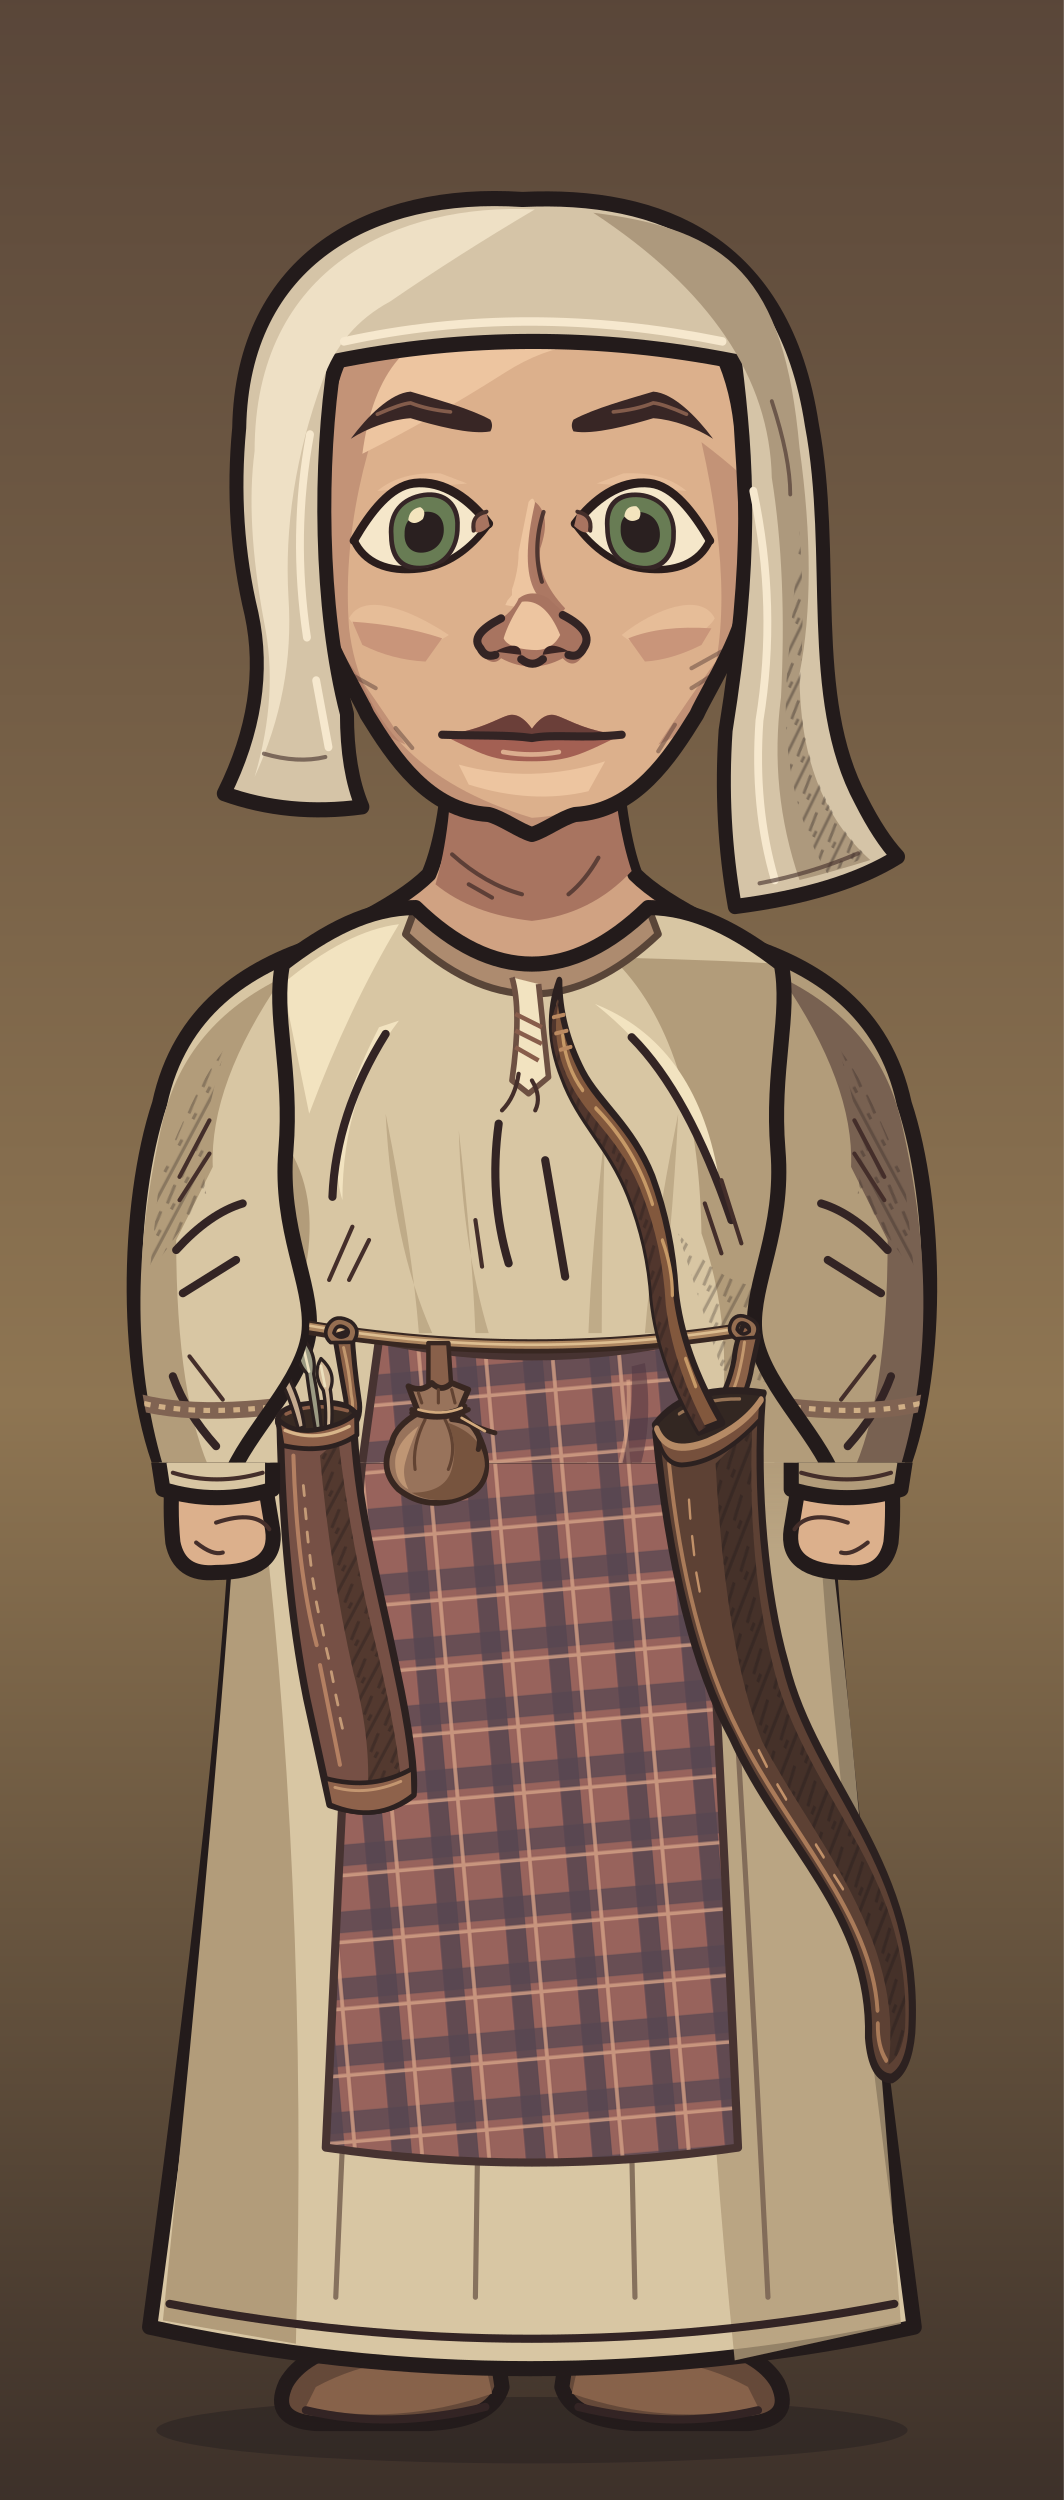
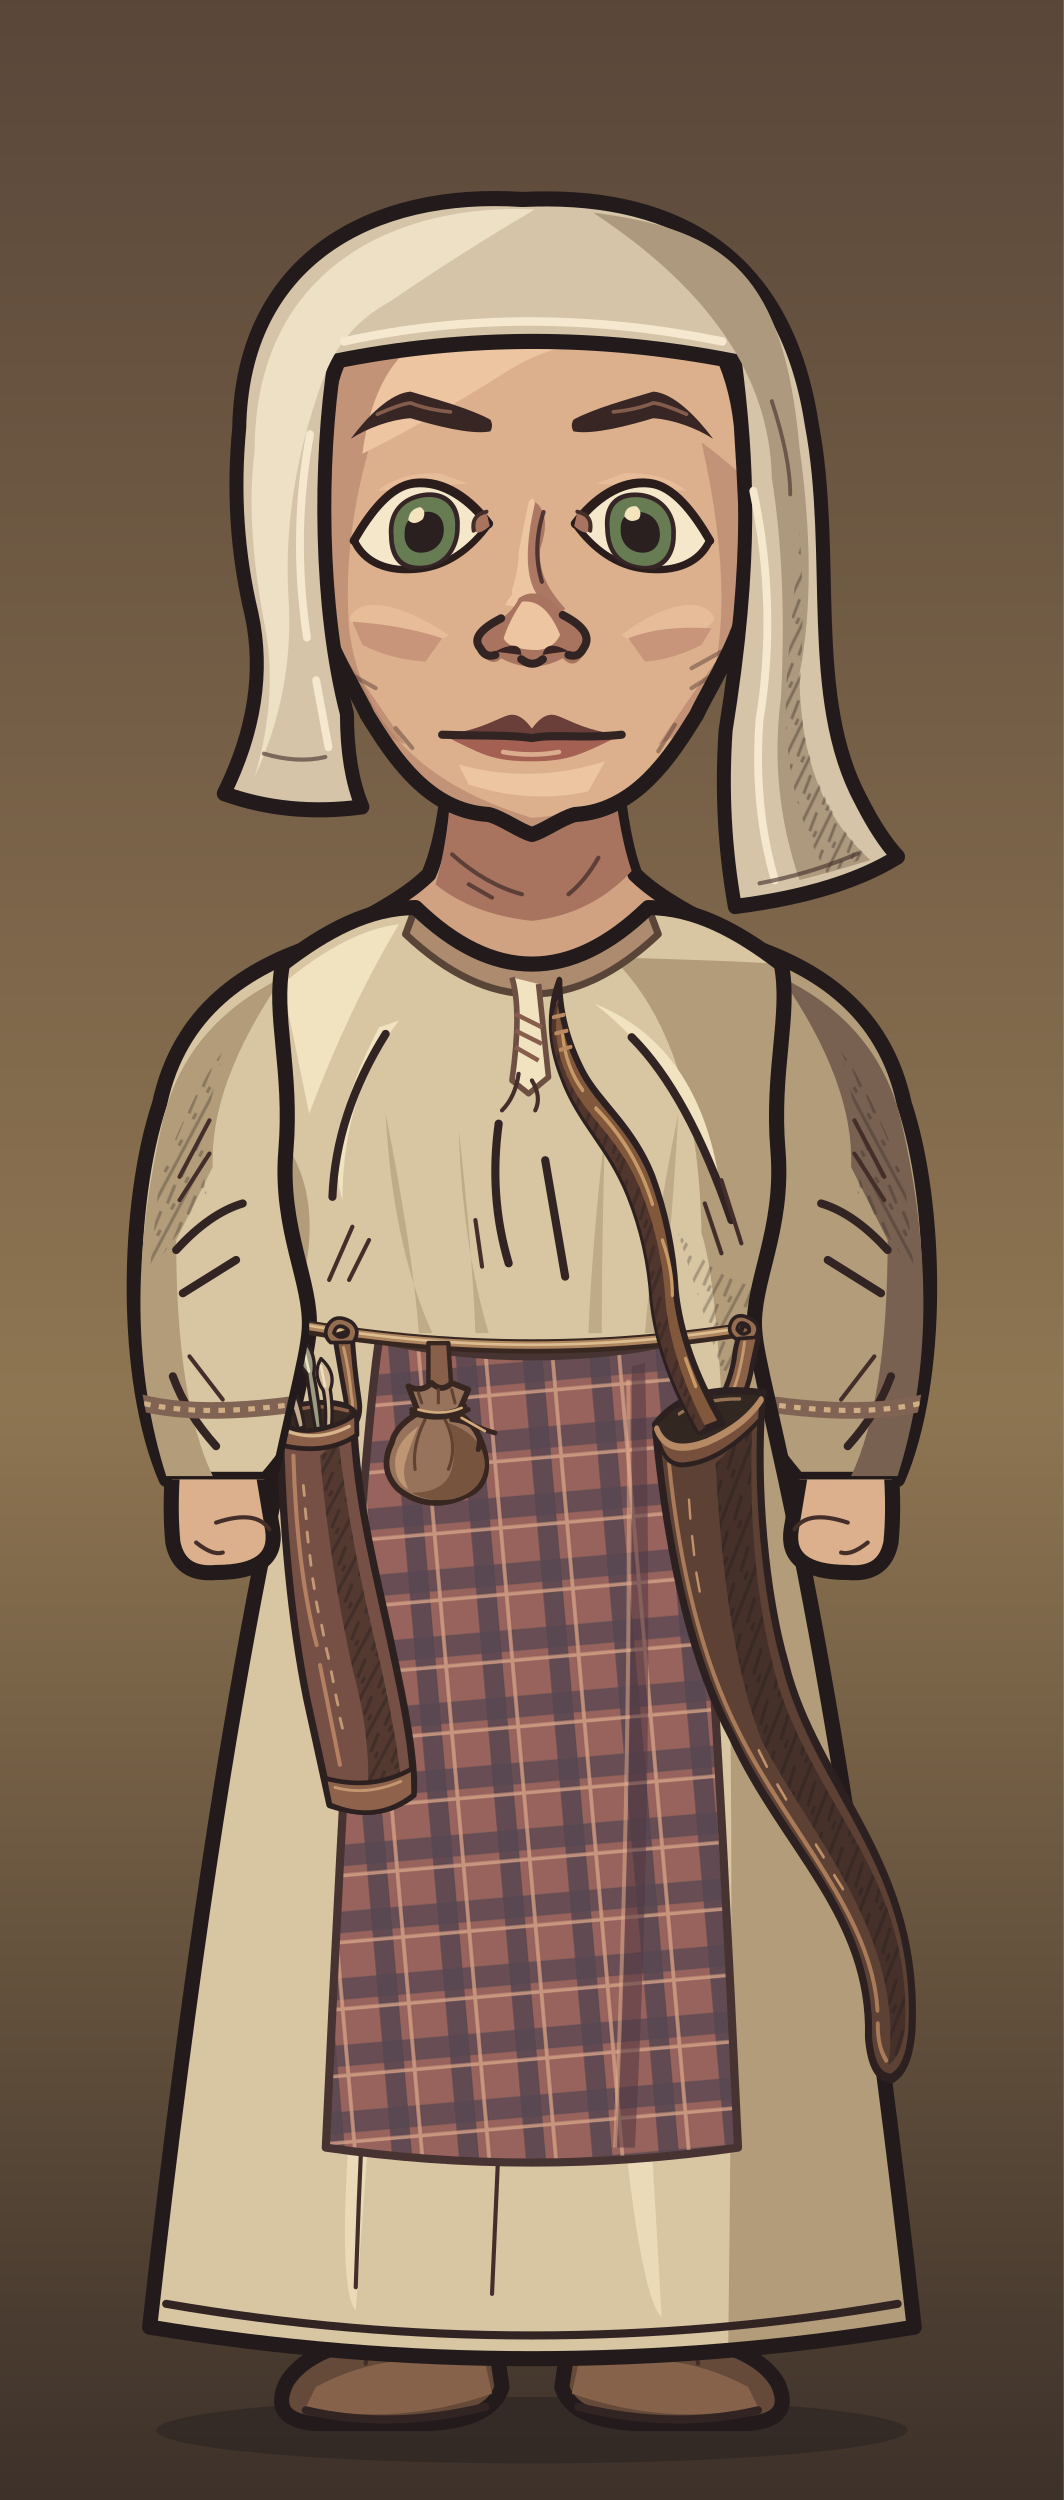
<svg xmlns="http://www.w3.org/2000/svg" xmlns:xlink="http://www.w3.org/1999/xlink" aria-labelledby="title" width="320" height="752" viewBox="0 0 320 752" role="img" data-belt="none">
  <defs>
    <style>
      .edge {stroke:#231b1b;stroke-width:4.55;stroke-linecap:round;stroke-linejoin:round}
      .seam {fill:none;stroke:#332424;stroke-width:2.45;stroke-linecap:round;stroke-linejoin:round}
      .etch {fill:none;stroke:#442e2a;stroke-width:1.25;stroke-linecap:round}
      .hair-line {fill:none;stroke:#967661;stroke-width:1.45;stroke-linecap:round}
      .white {fill:#f5e7ca;stroke:#2a1d1c;stroke-width:2.65;stroke-linejoin:round}
      .label {fill:#efdfc1;font:600 20px Georgia,serif}
      .muted {fill:#b8aa96;font:13px 'Segoe UI',sans-serif}
      .section {fill:#dcbb8e;font:600 14px 'Segoe UI',sans-serif}
    </style>
    <linearGradient id="umber" x2="0" y2="1" gradientUnits="objectBoundingBox">
      <stop stop-color="#594639" />
      <stop offset=".56" stop-color="#8e7552" />
      <stop offset="1" stop-color="#3c3029" />
    </linearGradient>
    <linearGradient id="ash" x2="0" y2="1" gradientUnits="objectBoundingBox">
      <stop stop-color="#3b423d" />
      <stop offset=".56" stop-color="#7a7d67" />
      <stop offset="1" stop-color="#242b28" />
    </linearGradient>
    <linearGradient id="rose" x2="0" y2="1" gradientUnits="objectBoundingBox">
      <stop stop-color="#51404a" />
      <stop offset=".56" stop-color="#8a6972" />
      <stop offset="1" stop-color="#372c33" />
    </linearGradient>
    <pattern id="paper-grain" width="63" height="57" patternUnits="userSpaceOnUse">
      <path d="M1 16l2-1m21-4 5-2m16 7 6-1M12 32l3-1m16 11 4-1m20-14 4 1M4 51l5-1m41 0 9-2" fill="none" stroke="#231a1b" stroke-width=".85" opacity=".19" />
      <path d="M4 5l9-1m29 2 2-1M1 40l4-1m12 9 1-1m21-23 4-1m9 12 5-2" fill="none" stroke="#f0dbb5" stroke-width=".85" opacity=".23" />
      <path d="M16 19h.6m13-3h.7m28 6h.7m-39 15h.6m23 4h.6m-12 11h.7m29-39h.7" fill="none" stroke="#21191a" stroke-width="1.2" opacity=".28" stroke-linecap="round" />
    </pattern>
    <pattern id="ink-lines" width="7" height="9" patternUnits="userSpaceOnUse" patternTransform="rotate(28)">
      <path d="M1 -2V10m2.8-8 .6 6m1.9-1v5" stroke="#271d1d" stroke-width=".95" fill="none" opacity=".65" />
    </pattern>
    <radialGradient id="vignette" cx=".5" cy=".39" r=".72">
      <stop offset=".47" stop-color="#20191c" stop-opacity="0" />
      <stop offset="1" stop-color="#20191c" stop-opacity=".48" />
    </radialGradient>
    <g id="firs" fill="currentColor">
      <path d="M10 439Q15 379 12 300L9 220 15 146 15 54 19 80 21 147 28 230 25 326 29 439Z" />
      <path d="M17 169Q27 174 45 174L57 169 49 179 27 187 17 185                M18 194Q29 196 52 192L63 183 56 194 26 205 16 207                M15 225Q46 230 67 218L77 206 71 223 42 238 18 241                M17 252Q48 255 78 245L91 230 84 249 52 266 20 269                M14 282Q40 281 71 278L88 261 84 281 57 291 19 298                M19 312Q43 316 69 310L88 299 84 310 58 322 22 325" />
      <path d="M6 312 0 315V284L11 285M0 266 13 270V250L0 249M0 220 15 221 15 206 0 202                M0 180 16 181V167L0 165M0 141 15 150V138L0 133M0 112 17 127V118L0 104" />
      <path d="M64 440Q55 380 58 324L59 258 63 217 68 222 65 266 68 328 76 440Z                M63 291Q78 294 89 282L100 267 96 283 81 301 62 307                M63 323Q80 323 106 304L98 321 68 339                M63 316Q44 306 37 293L41 307 64 329Z" />
    </g>
    <g id="brambles" fill="none" stroke="currentColor" stroke-linecap="round" stroke-linejoin="round">
      <path stroke-width="3.8" d="M9 440Q13 401 21 380T26 333m-8 57Q39 375 43 352m-28 46Q6 377 0 376M41 440Q41 402 63 385m-20 44q26-6 39-30" />
      <path stroke-width="2" d="M23 364l14-13m-12 4-7-15m20 29 17-4m-15-1 1-11m13 49 2-17m2 14 18-5m-34 32q-12-10-17-10" />
    </g>
    <g id="night-scratches" fill="none" stroke="currentColor" stroke-width="1.2" stroke-linecap="round">
      <path d="M16 113q32-11 54-8m-30 9 16-3m184-40q19-4 44 1m-11 7 19 4                M24 335q33-3 68-16m-44 16 26-4m164-9q31 5 60-3m-39 8 38-3                M27 391q22-6 52-5m168 14q28-8 57-8m-40 11 24-4                M55 178l18-6m177 36 17 3m-12-4 17-1" />
    </g>
    <g id="shirt-setting">
      <rect width="320" height="440" fill="url(#umber)" />
      <path d="M50 217q24 8 64 1l-15 7-56 6m176-90q39-13 70-5l-26 4 28 2-64 6" fill="#856c54" opacity=".5" />
      <use xlink:href="#firs" style="color:#342827" opacity=".52" transform="translate(-26 8)" />
      <use xlink:href="#firs" style="color:#413128" opacity=".58" transform="translate(340 101) scale(-1 .81)" />
      <use xlink:href="#night-scratches" style="color:#dfbb87" opacity=".28" />
      <use xlink:href="#brambles" style="color:#291f22" opacity=".71" />
      <rect width="320" height="440" fill="url(#vignette)" />
      <rect width="320" height="440" fill="url(#paper-grain)" />
    </g>
    <g id="armor-setting">
      <rect width="320" height="440" fill="url(#ash)" />
      <path d="M42 173q49-4 68 3l-43 6 25 3-49 4m151 35q47 10 104-6l-26 14-62 8Z" fill="#707764" opacity=".48" />
      <use xlink:href="#firs" style="color:#27312c" opacity=".64" transform="translate(-36 30)" />
      <use xlink:href="#firs" style="color:#303833" opacity=".75" transform="translate(324 45) scale(-.86 1.03)" />
      <use xlink:href="#brambles" style="color:#252a27" opacity=".62" transform="translate(319 10) scale(-1 1)" />
      <use xlink:href="#night-scratches" style="color:#d8d8a9" opacity=".28" transform="translate(-2 21)" />
      <rect width="320" height="440" fill="url(#vignette)" />
      <rect width="320" height="440" fill="url(#paper-grain)" />
    </g>
    <g id="woman-setting">
      <rect width="320" height="440" fill="url(#rose)" />
      <path d="M44 235q40-4 76-1l-20 6-36 2 19 3-44 5m183-50q35 3 60-3l-24 9-31 2" fill="#775d65" opacity=".6" />
      <use xlink:href="#firs" style="color:#3b2b34" opacity=".58" transform="translate(-20 84) scale(.86 .91)" />
      <use xlink:href="#firs" style="color:#3d2e39" opacity=".68" transform="translate(327 54) scale(-.85 .98)" />
      <path d="M300 440q-2-82-6-173l-9-103 7-35 12 42 9 98 7 171Z                M294 195q-10-18-25-24l-15-1 13-4 11 2 18 15                M285 162q-13-22-34-27l-7 4 7-11 17 4 20 17                M303 242q-18-23-36-27l-13 3 15-9 11 2 21 15" fill="#3a2b33" opacity=".64" />
      <use xlink:href="#brambles" style="color:#2d2229" opacity=".8" transform="translate(12 6)" />
      <use xlink:href="#night-scratches" style="color:#e1b8a8" opacity=".28" transform="translate(0 7)" />
      <rect width="320" height="440" fill="url(#vignette)" />
      <rect width="320" height="440" fill="url(#paper-grain)" />
    </g>
    <pattern id="mail-rings" width="14" height="13" patternUnits="userSpaceOnUse" patternTransform="rotate(-7)">
      <path d="M-1 2q3-3 6 0 1 3-2 5Q0 8-1 5M6 2q3-3 6 0 1 3-2 5Q7 8 6 5M3 8q3-3 6 0 1 3-2 5-3 1-4-2M10 8q3-3 6 0" fill="none" stroke="#2d2c28" stroke-width="1.6" stroke-linecap="round" />
      <path d="M-.5 4q1.5-2 3-1m5 1q1.4-2 3-1M4 10q1.5-2 3-1m4 1q1.4-2 3-1" fill="none" stroke="#9a9b87" stroke-width="1.12" opacity=".78" stroke-linecap="round" />
    </pattern>
    <pattern id="armor-plates" width="47" height="24" patternUnits="userSpaceOnUse" patternTransform="translate(4 4) rotate(2)">
      <path d="M1 0l21 .7 1 18-3 3-17-1-1-4Zm24 1 19-1 2 15-3 7-19-2Z" fill="#85867a" stroke="#352e2a" stroke-width="1.75" stroke-linejoin="round" />
      <path d="M2 2l18 .2-.2 4L5 7 4 17Zm24 0 16-1 1 4-14 2-3 10Z" fill="#a9a58d" />
      <path d="M19 4l4 14-3 3-16-1 13-4Zm22 2 4 10-2 5-17-1 13-4Z" fill="#62655f" />
      <path d="M7 7l1-.5m6 12 3-2m16-7 5-1m-7 5 4-2" fill="none" stroke="#d0c0a0" stroke-width=".9" opacity=".76" />
      <path d="M6 12q2-2 2.7 1-1 2.2-2.7.5Zm12 1q1.8-2 2.4.6-1 2.6-2.5.8Zm11 1q1-2.2 2.8-1-.2 2.9-2.8 2.1Zm12-2q2.2-1.4 2.3.8-1 2.3-2.3.5Z" fill="#3c342d" />
    </pattern>
    <clipPath id="portrait-frame">
-       <rect width="320" height="440" />
+       <rect width="320" height="752" />
    </clipPath>
    <clipPath id="wardrobe-torso-mask">
-       <path d="M125 273 C111 273 98 280 85 290 C82 305 88 322 86 346 C84 370 94 386 93 400 C92 415 74 431 69 445 H251 C246 431 228 415 227 400 C226 386 236 370 234 346 C232 322 238 305 235 290 C222 280 209 273 195 273 Q160 307 125 273Z" />
+       <path d="M125 273 C111 273 98 280 85 290 C82 305 88 322 86 346 C84 370 94 386 93 400 C92 418 70 476 45 700 Q160 719 275 700 C250 476 228 418 227 400 C226 386 236 370 234 346 C232 322 238 305 235 290 C222 280 209 273 195 273 Q160 307 125 273Z" />
    </clipPath>
    <clipPath id="wardrobe-sleeve-mask">
      <path d="M96 284 C74 291 54 304 48 332 C38 362 37 415 50 445 H80 Q114 406 114 336Z" />
    </clipPath>
    <clipPath id="face-shape-clip">
      <path d="M 160 73 C 191 73 219 90 223 128 C 224 143 225 164 225 177 C 225 189 213.19 207 209.55 215 C 201.55 228 191 244 173 245 C 169 246 163.6 250 160 251 C 156.4 250 151 246 147 245 C 129 244 118.45 228 110.45 215 C 106.81 207 95 189 95 177 C 95 164 96 143 97 128 C 101 90 129 73 160 73 Z" />
    </clipPath>
    <clipPath id="face-features-eye-left">
      <path d="M-21 0 C-16 -8 -10 -15 -3 -15 C6 -15 14 -8 19.5 0 C14 7 7 11 -1 11 C-11 11 -18 7 -21 0Z" />
    </clipPath>
    <clipPath id="face-features-eye-right">
      <path d="M-21 0 C-16 -8 -10 -15 -3 -15 C6 -15 14 -8 19.5 0 C14 7 7 11 -1 11 C-11 11 -18 7 -21 0Z" />
    </clipPath>
    <clipPath id="face-features-nose-bridge">
      <path d="M154 144H167V179L172 185V187H149V185L154 179Z" />
    </clipPath>
    <clipPath id="full-costume-hands-clip">
-       <rect x="0" y="440" width="320" height="312" />
-     </clipPath>
-     <clipPath id="full-costume-join-outline">
-       <path d="M72 435 Q72 500 45 700 Q159 725 275 700 Q248 495 248 435Z M102 436H218V469H102Z" clip-rule="evenodd" />
-     </clipPath>
-     <linearGradient id="full-costume-join-fade" x1="0" y1="0" x2="0" y2="1">
-       <stop offset="0" stop-color="#fff" />
-       <stop offset="1" stop-color="#000" />
-     </linearGradient>
-     <mask id="full-costume-join-mask" maskUnits="userSpaceOnUse" x="0" y="440" width="320" height="26">
-       <rect x="0" y="440" width="320" height="26" fill="url(#full-costume-join-fade)" />
-     </mask>
+       <rect x="0" y="445" width="320" height="307" />
+     </clipPath>
    <mask id="quiver-behind-sleeve" maskUnits="userSpaceOnUse" x="0" y="0" width="320" height="752">
      <rect fill="white" x="0" y="0" width="320" height="752" />
      <path d="M96 284 C74 291 54 304 48 332 C38 362 37 415 50 445 H80 Q114 406 114 336Z" fill="black" stroke="black" stroke-width="3.2" />
-       <path d="M125 273 C111 273 98 280 85 290 C82 305 88 322 86 346 C84 370 94 386 93 400 C92 415 74 431 69 445 H251 C246 431 228 415 227 400 C226 386 236 370 234 346 C232 322 238 305 235 290 C222 280 209 273 195 273 Q160 307 125 273Z" fill="white" />
+       <path d="M125 273 C111 273 98 280 85 290 C82 305 88 322 86 346 C84 370 94 386 93 400 C92 418 70 476 45 700 Q160 719 275 700 C250 476 228 418 227 400 C226 386 236 370 234 346 C232 322 238 305 235 290 C222 280 209 273 195 273 Q160 307 125 273Z" fill="white" />
    </mask>
  </defs>
  <g data-part="full-costume">
    <rect width="320" height="752" fill="url(#umber)" />
    <ellipse cx="160" cy="731" rx="113" ry="10" fill="#261f20" opacity=".5" />
    <g>
      <g transform="translate(9 0)">
        <path d="M99 689Q119 683 138 691L142 718Q139 728 120 729H86Q72 728 77 717Q82 708 99 704Z" fill="#654939" class="edge" />
        <path d="M86 718Q108 706 137 711L139 720Q110 730 83 724Z" fill="#87624a" />
        <path d="M101 711L103 700Q115 704 136 707" class="etch" />
        <path d="M83 725Q108 731 137 724" class="seam" />
      </g>
    </g>
    <g transform="translate(320 0) scale(-1 1)">
      <g transform="translate(9 0)">
        <path d="M99 689Q119 683 138 691L142 718Q139 728 120 729H86Q72 728 77 717Q82 708 99 704Z" fill="#654939" class="edge" />
        <path d="M86 718Q108 706 137 711L139 720Q110 730 83 724Z" fill="#87624a" />
        <path d="M101 711L103 700Q115 704 136 707" class="etch" />
        <path d="M83 725Q108 731 137 724" class="seam" />
      </g>
    </g>
-     <path d="M72 435 Q72 500 45 700 Q159 725 275 700 Q248 495 248 435Z" fill="#d8c6a3" class="edge" />
-     <path d="M77 437 Q93 562 89 705 L49 698 Q67 522 72 437Z" fill="#b29c7a" />
-     <path d="M208 439Q208 582 221 710 L271 699 Q256 499 246 437Z" fill="#b29c7a" opacity=".79" />
-     <path d="M113 447 Q107 550 101 691" fill="none" stroke="#786151" stroke-width="1.55" stroke-linecap="round" opacity=".85" />
-     <path d="M147 447 Q145 550 143 691" fill="none" stroke="#786151" stroke-width="1.55" stroke-linecap="round" opacity=".85" />
-     <path d="M185 447 Q188 550 191 691" fill="none" stroke="#786151" stroke-width="1.55" stroke-linecap="round" opacity=".85" />
-     <path d="M217 447 Q224 550 231 691" fill="none" stroke="#786151" stroke-width="1.55" stroke-linecap="round" opacity=".85" />
-     <path d="M51 693Q160 714 269 693" class="seam" />
-     <g clip-path="url(#full-costume-join-outline)" mask="url(#full-costume-join-mask)">
-       <use transform="matrix(1 0 0 -4 0 2200)" xlink:href="#full-costume-upper" />
-     </g>
-     <path d="M109.091 439H210.909 Q213 452 222 646 Q160 655 98 646 Q107 452 109.091 439Z" fill="url(#wardrobe-nw-checked-waist-panel-weave)" stroke="#473331" stroke-width="2.45" stroke-linejoin="round" />
  </g>
-   <g clip-path="url(#portrait-frame)" id="full-costume-upper">
+   <g clip-path="url(#portrait-frame)">
    <g data-part="neck">
      <g id="face-shape-neck">
        <path d="M 136 219 Q 135 249 129 263 Q 122 270 106 278 L 123 301 197 301 214 278 Q 198 270 191 263 Q 186 250 184 219 Z" fill="#d0a282" class="edge" />
        <path d="M 136 224 184 224 Q 185 247 190 262 Q 178 275 160 277 Q 142 275 131 266 Q 136 249 136 224 Z" fill="#a87460" />
        <path d="M 136 257 q 10 9 21 12 m -16 -3 7 4 m 32 -12 q -4 7 -9 11" class="etch" opacity=".75" />
      </g>
    </g>
    <g id="wardrobe-outfit-nw_nov_womens_rubakha" data-outfit="nw_nov_womens_rubakha">
      <path d="M96 284 C74 291 54 304 48 332 C38 362 37 415 50 445 H80 Q114 406 114 336Z" fill="#d8c6a3" class="edge" />
      <g data-part="sleeve-left" clip-path="url(#wardrobe-sleeve-mask)">
        <path d="M49 337 Q56 308 85 294 Q63 326 64 351 L53 373 Q53 421 64 444 H50 Q35 397 49 337Z" fill="#b29c7a" />
        <path d="M48 354 Q59 326 68 315 Q59 342 62 359 L45 383Z" fill="url(#ink-lines)" opacity=".44" />
        <path d="M53 376 q10 -11 20 -14 m-18 27 16 -10 M52 414 q4 11 13 21" class="seam" />
        <path d="M54 354 l9 -17 m-9 24 9 -14 m-6 61 10 13" class="etch" />
        <path d="M39 421 Q61 428 103 420" fill="none" stroke="#806352" stroke-width="5" />
        <path d="M39 421 Q61 428 103 420" fill="none" stroke="#d0af86" stroke-width="1.55" stroke-dasharray="2 2.5" />
      </g>
      <g transform="translate(320 0) scale(-1 1)">
        <path d="M96 284 C74 291 54 304 48 332 C38 362 37 415 50 445 H80 Q114 406 114 336Z" fill="#b29c7a" class="edge" />
        <g data-part="sleeve-right" clip-path="url(#wardrobe-sleeve-mask)">
          <path d="M49 337 Q56 308 85 294 Q63 326 64 351 L53 373 Q53 421 64 444 H50 Q35 397 49 337Z" fill="#786151" />
          <path d="M48 354 Q59 326 68 315 Q59 342 62 359 L45 383Z" fill="url(#ink-lines)" opacity=".44" />
          <path d="M53 376 q10 -11 20 -14 m-18 27 16 -10 M52 414 q4 11 13 21" class="seam" />
          <path d="M54 354 l9 -17 m-9 24 9 -14 m-6 61 10 13" class="etch" />
          <path d="M39 421 Q61 428 103 420" fill="none" stroke="#806352" stroke-width="5" />
          <path d="M39 421 Q61 428 103 420" fill="none" stroke="#d0af86" stroke-width="1.55" stroke-dasharray="2 2.5" />
        </g>
      </g>
-       <path d="M125 273 C111 273 98 280 85 290 C82 305 88 322 86 346 C84 370 94 386 93 400 C92 415 74 431 69 445 H251 C246 431 228 415 227 400 C226 386 236 370 234 346 C232 322 238 305 235 290 C222 280 209 273 195 273 Q160 307 125 273Z" fill="#d8c6a3" />
+       <path d="M125 273 C111 273 98 280 85 290 C82 305 88 322 86 346 C84 370 94 386 93 400 C92 418 70 476 45 700 Q160 719 275 700 C250 476 228 418 227 400 C226 386 236 370 234 346 C232 322 238 305 235 290 C222 280 209 273 195 273 Q160 307 125 273Z" fill="#d8c6a3" />
      <g data-part="torso" clip-path="url(#wardrobe-torso-mask)">
        <path d="M85 296 Q104 280 120 278 Q105 303 93 335Z" fill="#f2e3c0" />
-         <path d="M184 288 Q222 289 235 290 L252 444 H214 Q223 405 211 371 Q210 313 184 288Z" fill="#b29c7a" />
+         <path d="M184 288 Q222 289 235 290 L280 710 H219 Q223 405 211 371 Q210 313 184 288Z" fill="#b29c7a" />
        <path d="M86 344 Q96 359 92 381 L77 402 L69 359Z" fill="#b29c7a" />
        <path d="M204 371 Q220 390 232 386 L231 416 L217 412Z" fill="url(#ink-lines)" opacity=".42" />
        <path d="M120 307 Q103 329 103 361 Q97 342 114 309Z M179 302 Q209 314 216 353 Q203 321 179 302Z" fill="#f2e3c0" />
-         <path d="M133 409 Q124 426 123 444 H113 Q119 423 133 409Z M174 412 Q184 426 192 445 H177Z" fill="#f2e3c0" />
-         <path d="M116 311 Q101 335 100 360 M190 312 Q207 329 220 367 M150 338 q-3 22 3 42 m11 -31 6 35 M129 421 l-7 24 m60 -28 8 27" class="seam" />
+         <path d="M133 412Q124 460 107 695Q94 680 133 412Z M174 418Q185 444 199 697Q185 684 174 418Z" fill="#f2e3c0" opacity=".68" />
+         <path d="M134 423Q114 480 107 688 M158 447Q157 490 148 690" class="etch" />
+         <path d="M50 693Q160 712 270 693" class="seam" />
+         <path d="M116 311 Q101 335 100 360 M190 312 Q207 329 220 367 M150 338 q-3 22 3 42 m11 -31 6 35 M184 420q5 12 6 24" class="seam" />
        <path d="M106 369 l-7 16 m12 -12 -6 12 M217 355 l6 19 m-11 -12 5 15 M143 367 l2 14 m65 44 4 13" class="etch" />
        <path d="M125 273 Q160 307 195 273 l3 8 Q160 317 122 281Z" fill="#ad8b6f" stroke="#594538" stroke-width="2.15" stroke-linejoin="round" />
        <path d="M154 294Q157 304 154 325l5 4 6-5-3-28" fill="#f2e3c0" stroke="#6d5042" stroke-width="1.7" stroke-linejoin="round" />
        <path d="M155 305l8 4m-8 1 8 4m-8 1 7 4" fill="none" stroke="#885d4b" stroke-width="1.35" />
        <path d="M156 323Q155 330 151 334 M160 325Q163 330 161 334" class="etch" />
        <path d="M116 335 Q124 375 126 401 L130 401 Q118 374 116 335Z" fill="#b29c7a" opacity="0.66" />
        <path d="M138 340 Q142 375 143 401 L147 401 Q139 374 138 340Z" fill="#b29c7a" opacity="0.66" />
        <path d="M182 340 Q178 375 177 401 L181 401 Q181 374 182 340Z" fill="#b29c7a" opacity="0.66" />
        <path d="M204 335 Q196 375 194 401 L198 401 Q202 374 204 335Z" fill="#b29c7a" opacity="0.66" />
        <g data-part="checked-waist-panel">
          <defs>
            <pattern id="wardrobe-nw-checked-waist-panel-weave" width="20" height="20" patternUnits="userSpaceOnUse" patternTransform="rotate(-5)">
              <rect width="20" height="20" fill="#98635c" />
              <path d="M4 0V20" fill="none" stroke="#564550" stroke-width="6" opacity="0.84" />
              <path d="M0 5H20" fill="none" stroke="#564550" stroke-width="6.5" opacity="0.72" />
              <path d="M10 0V20 M0 11H20" fill="none" stroke="#d5a186" stroke-width="1.1" opacity="0.78" />
            </pattern>
          </defs>
-           <path d="M114 403 Q160 413 206 403 L212 447 H108Z" fill="url(#wardrobe-nw-checked-waist-panel-weave)" stroke="#473331" stroke-width="2.45" stroke-linejoin="round" />
-           <path d="M190 411Q191 429 185 446h6Q197 430 194 410Z" fill="#4f3540" opacity="0.54" />
-           <path d="M189 415Q190 430 185 446" fill="none" stroke="#e0ab8c" stroke-width="1.2" opacity="0.53" />
-         </g>
-       </g>
-       <path d="M125 273 C111 273 98 280 85 290 C82 305 88 322 86 346 C84 370 94 386 93 400 C92 415 74 431 69 445 H251 C246 431 228 415 227 400 C226 386 236 370 234 346 C232 322 238 305 235 290 C222 280 209 273 195 273 Q160 307 125 273Z" fill="none" class="edge" />
+           <path d="M114 403 Q160 413 206 403 Q213 452 222 646 Q160 655 98 646 Q107 452 114 403Z" fill="url(#wardrobe-nw-checked-waist-panel-weave)" stroke="#473331" stroke-width="2.45" stroke-linejoin="round" />
+           <path d="M190 411Q191 529 185 646h6Q197 530 194 410Z" fill="#4f3540" opacity="0.54" />
+           <path d="M189 415Q190 530 185 646" fill="none" stroke="#e0ab8c" stroke-width="1.2" opacity="0.53" />
+         </g>
+       </g>
+       <path d="M125 273 C111 273 98 280 85 290 C82 305 88 322 86 346 C84 370 94 386 93 400 C92 418 70 476 45 700 Q160 719 275 700 C250 476 228 418 227 400 C226 386 236 370 234 346 C232 322 238 305 235 290 C222 280 209 273 195 273 Q160 307 125 273Z" fill="none" class="edge" />
    </g>
    <g id="face-shape">
      <path d="M 160 73 C 191 73 219 90 223 128 C 224 143 225 164 225 177 C 225 189 213.19 207 209.55 215 C 201.55 228 191 244 173 245 C 169 246 163.6 250 160 251 C 156.4 250 151 246 147 245 C 129 244 118.45 228 110.45 215 C 106.81 207 95 189 95 177 C 95 164 96 143 97 128 C 101 90 129 73 160 73 Z" fill="#dcb08c" />
      <g clip-path="url(#face-shape-clip)">
        <path d="M 70 141 Q 104 91 123 103 Q 102 148 105 189 Q 110 231 160 246 Q 192 244 211 214 Q 223 186 211 133 Q 235 151 250 174 L 250 265 70 265 Z" fill="#c39377" />
        <path d="M 109 136.5 Q 114 99 142 98 Q 173 89 195 107 Q 174 98 152 112 Q 130 126 109 136.5 Z" fill="#edc5a0" />
        <g transform="translate(160 0) scale(-1 1)">
          <path d="M 25 191 C 37 183 51 178 55 186 C 51 193 34 197.667 25 191 Z" fill="#edc5a0" opacity=".605" />
          <path d="M 27 192 Q 39 188 54 187 L 51 194 Q 42 198.5 32 199 Z" fill="#c9957a" />
          <path d="M 56 198 Q 48 209 38 224 Q 52 218 62 202 Z" fill="#a87460" opacity=".51" />
        </g>
        <g transform="translate(160 0) scale(1 1)">
          <path d="M 27 191 C 37 183 51 178 55 186 C 51 193 34 197.667 27 191 Z" fill="#edc5a0" opacity=".605" />
          <path d="M 29 192 Q 39 188 54 189 L 51 194 Q 42 198.5 34 199 Z" fill="#c9957a" />
          <path d="M 56 198 Q 48 209 38 224 Q 52 218 62 202 Z" fill="#a87460" opacity=".51" />
        </g>
        <path d="M 92 183 Q 99 211 120 232 L 132 247 119 248 Q 98 234 85 212 Z M 229 184 Q 224 217 203 241 L 193 250 209 247 Q 230 233 240 211 Z" fill="url(#ink-lines)" opacity=".42" />
        <path d="M 138 230 Q 160 236 182 229 L 177 238 Q 160 242 141 236 Z" fill="#edc5a0" />
        <path d="M 104 202 l 9 5 m -8 1 6 4 m 97 -11 9 -5 m -9 11 8 -5 m -97 17 5 6 m 74 1 5 -8" class="etch" opacity=".42" />
      </g>
      <path d="M 160 73 C 191 73 219 90 223 128 C 224 143 225 164 225 177 C 225 189 213.19 207 209.55 215 C 201.55 228 191 244 173 245 C 169 246 163.6 250 160 251 C 156.4 250 151 246 147 245 C 129 244 118.45 228 110.45 215 C 106.81 207 95 189 95 177 C 95 164 96 143 97 128 C 101 90 129 73 160 73 Z" fill="none" class="edge" />
    </g>
    <g clip-path="url(#face-shape-clip)">
      <g data-part="eyes">
        <g transform="matrix(1 -0.12 0 1 127.5 160)">
          <path d="M-14 -14 Q-7 -19 5 -17 L13 -13" fill="#edc5a0" opacity=".65" />
          <path d="M-21 0 C-16 -8 -10 -15 -3 -15 C6 -15 14 -8 19.5 0 C14 7 7 11 -1 11 C-11 11 -18 7 -21 0Z" class="white" style="stroke-width:2.15" />
          <g clip-path="url(#face-features-eye-left)">
            <g transform="translate(0 0) scale(1 1)">
              <path d="M-9.8 0 C-10.4 -7 -6.6 -10.9 0 -11.1 C6.1 -11.2 10.5 -7 10.1 -.3 C10.2 5.9 6.4 11 0 10.8 C-6.1 10.7 -9.7 7.2 -9.8 0Z" fill="#687c54" stroke="#352526" stroke-width="1.4" />
              <path d="M-5.8 -.2C-5.9-3.8-3.5-6 .1-6 3.8-6 6-3.6 6 .1 6 3.9 3.3 6.3-.2 6.2-3.9 6.1-6 3.3-5.8-.2Z" fill="#2a2020" />
              <path d="M-4.7-4.1Q-4.4-7.4-1.1-7.6 .9-6.3-.3-3.9-2.9-2-4.7-4.1Z" fill="#f3e4bd" />
            </g>
          </g>
          <path d="M-21 0 C-16 -8 -10 -15 -3 -15 C6 -15 14 -8 19.5 0" fill="none" stroke="#2a1d1c" stroke-width="2.65" stroke-linecap="round" />
          <path d="M18.8 -3.8 Q14.2 -3.4 15 1.4 Q16.5 3.2 19.8 .6Z" fill="#a87460" />
          <path d="M18.8 -3.8 Q14.2 -3.4 15 1.4" class="etch" />
        </g>
        <g transform="matrix(-1 -0.12 0 1 192.5 160)">
          <path d="M-14 -14 Q-7 -19 5 -17 L13 -13" fill="#edc5a0" opacity=".65" />
          <path d="M-21 0 C-16 -8 -10 -15 -3 -15 C6 -15 14 -8 19.5 0 C14 7 7 11 -1 11 C-11 11 -18 7 -21 0Z" class="white" style="stroke-width:2.15" />
          <g clip-path="url(#face-features-eye-right)">
            <g transform="translate(0 0) scale(-1 1)">
              <path d="M-9.8 0 C-10.4 -7 -6.6 -10.9 0 -11.1 C6.1 -11.2 10.5 -7 10.1 -.3 C10.2 5.9 6.4 11 0 10.8 C-6.1 10.7 -9.7 7.2 -9.8 0Z" fill="#687c54" stroke="#352526" stroke-width="1.4" />
              <path d="M-5.8 -.2C-5.9-3.8-3.5-6 .1-6 3.8-6 6-3.6 6 .1 6 3.9 3.3 6.3-.2 6.2-3.9 6.1-6 3.3-5.8-.2Z" fill="#2a2020" />
              <path d="M-4.7-4.1Q-4.4-7.4-1.1-7.6 .9-6.3-.3-3.9-2.9-2-4.7-4.1Z" fill="#f3e4bd" />
            </g>
          </g>
          <path d="M-21 0 C-16 -8 -10 -15 -3 -15 C6 -15 14 -8 19.5 0" fill="none" stroke="#2a1d1c" stroke-width="2.65" stroke-linecap="round" />
          <path d="M18.8 -3.8 Q14.2 -3.4 15 1.4 Q16.5 3.2 19.8 .6Z" fill="#a87460" />
          <path d="M18.8 -3.8 Q14.2 -3.4 15 1.4" class="etch" />
        </g>
      </g>
      <g data-part="brows">
        <g transform="matrix(1 0 0 1 127.5 129)">
          <path d="M-22 3 C-17 -3.76 -10 -10.8 -4 -11.2 C3 -9.1 14 -6.1 20 -2.76 Q21 -1 20 0.76 C14 1.9 3 -1.1 -4 -3.2 C-10 -2.8 -17 -0.24 -22 3Z" fill="#382625" />
          <path d="M-14 -4.4 Q-7 -7.5 -4 -7.8 Q1 -5.8 8 -5.1" fill="none" stroke="#835c4b" stroke-width="1.1" stroke-linecap="round" />
        </g>
        <g transform="matrix(-1 0 0 1 192.5 129)">
          <path d="M-22 3 C-17 -3.76 -10 -10.8 -4 -11.2 C3 -9.1 14 -6.1 20 -2.76 Q21 -1 20 0.76 C14 1.9 3 -1.1 -4 -3.2 C-10 -2.8 -17 -0.24 -22 3Z" fill="#382625" />
          <path d="M-14 -4.4 Q-7 -7.5 -4 -7.8 Q1 -5.8 8 -5.1" fill="none" stroke="#835c4b" stroke-width="1.1" stroke-linecap="round" />
        </g>
      </g>
      <g data-part="nose">
        <g clip-path="url(#face-features-nose-bridge)">
          <path d="M159 151 Q161 148 161 154 Q157 169 162 177 L158 183 152 182 Q156 174 156 166Z" fill="#edc5a0" />
          <path d="M161 151 Q166 155 162.5 165 Q161.5 174 170 183 L167 187 161 178 Q156.5 170 161 151Z" fill="#a87460" opacity=".93" />
          <path d="M163.5 154 Q160 165 163 175" class="etch" opacity=".9" />
        </g>
        <path d="M156 180 Q160 177 165 180 C167 182 169.28 184 174 188 Q178 192 176 196 Q173 202 169.28 198 Q160 203 150.72 198 Q148 201 144 196 Q142 192 146 189 Q154 185 156 180Z" fill="#a87460" />
        <path d="M157 181 Q164 180 168.5 191 Q165.95 196 160 195.5 Q152.775 195 151.5 192 Q153 187 157 181Z" fill="#edc5a0" />
        <path d="M150.72 186 Q141 191 144.5 195 Q146 198 149 197 M169.28 185 Q179 190 175.5 195 Q174 198 171 197" class="seam" />
        <path d="M148.8 196 q8 -4 8 1 q-8 -1 -8 -1Z M163.2 197 q1 -5 8 -1 q-2 0 -8 1Z" fill="#3b2524" />
        <path d="M156.8 198.3 Q160.25 201 163.3 198.3" class="seam" />
      </g>
      <g data-part="mouth">
        <path d="M133 221 C145.15 220 151 215 154 215 Q157 215 160 219.2 Q163 215 166 215 C169 215 174.85 220 187 221 C174.85 227 171 229 160 229 C148 229 145.15 227 133 221Z" fill="#a36053" />
        <path d="M133 221 C145.15 220 151 215 154 215 Q157 215 160 219.2 Q163 215 166 215 C169 215 174.85 220 187 221 C174.85 222.25 167 220.7 160 222 C153 221 145.15 221.4 133 221Z" fill="#56322f" opacity=".72" />
        <path d="M133 221 C145.15 221.4 153 221 160 222 C167 220.7 174.85 222.25 187 221" class="seam" />
        <path d="M151.36 226.2 Q160 227.7 168.1 226.2" fill="none" stroke="#edc5a0" stroke-width="1.4" stroke-linecap="round" opacity=".76" />
      </g>
    </g>
    <g id="headgear-nw_nov_plain_veil">
      <g transform="matrix(0.926 0 0 1 11.765 -4.3)">
        <path d="M65 133 C66 82.3 108 61.3 157 64.3 C202 62.3 242 77.3 251 132 C259 171 249 214 267 245 Q273 256 279 262 Q260 273 226 277 Q221 251 223 224 C232 172 230 143 226 113 Q160 101 96 113 C91 143 91 187 100 219 Q100 236 105 247 Q81 250 60 243 Q75 215 69 189 Q62 162 65 133 Z" fill="#d5c4a7" class="edge" />
        <path d="M70 140 C70 84.3 117 65.3 161 67.3 Q136 81 114 95 Q98 103 92 119 Q79 152 81 184 Q83 212 70 238 Q78 213 73 191 Q67 161 70 140 Z" fill="#eee0c5" />
        <path d="M180 68.3 C224 73.3 242 87.3 247 139 Q253 179 247 207 Q247 244 270 263 Q256 267 247 269 Q237 242 241 214 Q243 177 238 148 Q237 103 180 68.3 Z" fill="#ad997d" />
        <path d="M247 164 Q249 190 247 212 Q249 244 269 262 L256 267 Q240 242 243 206 Z" fill="url(#ink-lines)" opacity=".53" />
        <path d="M99 107 Q158 95 222 107 M88 135 Q82 165 87 196 M90 209 L94 229 M232 152 Q240 187 234 221 Q232 247 239 269" fill="none" stroke="#f6e8ce" stroke-width="2.55" stroke-linecap="round" stroke-linejoin="round" />
        <path d="M73 231 Q84 234 93 232 M234 270 Q251 267 266 261 M238 125 Q244 142 244 153" class="etch" opacity=".62" />
      </g>
    </g>
  </g>
  <g data-part="waist-accessories">
    <g data-part="pouch-cord" clip-path="url(#wardrobe-torso-mask)">
      <path d="M85 398Q160 412 235 398" fill="none" stroke="#382721" stroke-width="4.3" stroke-linecap="round" stroke-linejoin="round" />
      <path d="M85 397.6Q160 411.6 235 397.6" fill="none" stroke="#ad8660" stroke-width="2.25" stroke-linecap="round" stroke-linejoin="round" />
      <path d="M86 397.5Q160 411.5 234 397.5" fill="none" stroke="#ddbd90" stroke-width="0.8" stroke-linecap="round" stroke-linejoin="round" />
    </g>
    <g mask="url(#quiver-behind-sleeve)">
      <g data-part="quiver" data-style="leather_covered" transform="translate(102.25 400.85)">
        <g data-part="quiver-hanger">
          <path d="M-1.6 1L3.6-.7Q4.2 10 5.7 19.8Q6.7 25.4 3.8 28.4L.3 27.2Q2.5 23.2 1.6 19.2Q-.1 10-1.6 1Z" fill="#8b6147" stroke="#2c2120" stroke-width="1.5" stroke-linecap="round" stroke-linejoin="round" />
          <path d="M1.1 4.5Q2.8 11.5 3.4 18.7Q4.3 22.7 3.1 24.8" fill="none" stroke="#c3986e" stroke-width="0.9" stroke-linecap="round" stroke-linejoin="round" />
          <path d="M-2.8 3Q-5.4.7-3.4-2.6Q-1.1-5.8 3.3-3.3Q6.5-.8 4 2.9ZM-1.8.1Q-.2 2.2 2.1.8Q3.3-.8.9-1.8Q-1.1-2.5-1.8.1Z" fill="#956e51" stroke="#2c2120" stroke-width="1.1" stroke-linecap="round" stroke-linejoin="round" fill-rule="evenodd" />
        </g>
        <g data-part="quiver-body">
          <path d="M-18 27Q-8 22 4 25C5 52 11 72 17 101Q23 129 22 139Q12 147-3 142L-10 110Q-17 75-18 27Z" fill="#765045" stroke="#2c2120" stroke-width="2.2" stroke-linecap="round" stroke-linejoin="round" />
          <path d="M-.5 32Q3 63 12 99Q19 130 18.5 141Q13 144 8 143Q10 124 4 102Q-3 71-6 37Z" fill="#53392f" />
          <path d="M-.5 32Q3 63 12 99Q19 130 18.5 141Q13 144 8 143Q10 124 4 102Q-3 71-6 37Z" fill="url(#ink-lines)" opacity="0.56" />
          <path d="M-14 37Q-13 71-7 94m1 6 6 30" fill="none" stroke="#b48062" stroke-width="1.22" stroke-linecap="round" stroke-linejoin="round" />
          <path d="M-11 46l.3 3m.25 4 .3 3m.3 4 .3 3m.5 4 .35 3m.5 4 .5 3m.6 4 .6 3m1 4 .6 3m.8 4 .7 3m.8 4 .6 3m.75 4 .65 3m.65 4 .7 3" fill="none" stroke="#c49a76" stroke-width="0.85" stroke-linecap="round" stroke-linejoin="round" />
          <path d="M-4.6 134Q10 138 22 131l.2 8Q11 148-3 142Z" fill="#8e624b" stroke="#2c2120" stroke-width="1.4" stroke-linecap="round" stroke-linejoin="round" />
          <path d="M-1.5 136.8q9.6 2.6 19.8-1.8" fill="none" stroke="#c39670" stroke-width="0.88" stroke-linecap="round" stroke-linejoin="round" />
          <path d="M-18.7 27.2Q-19.4 22.3-9 21.3Q2.3 20 5 24.7Q4 30-5.5 32Q-16.5 32.6-18.7 27.2Z" fill="#382a23" stroke="#2c2120" stroke-width="1.6" stroke-linecap="round" stroke-linejoin="round" />
          <path d="M-16.2 24.5Q-8.2 20.7 2.25 23.5" fill="none" stroke="#8c5f48" stroke-width="1.05" stroke-linecap="round" stroke-linejoin="round" />
          <path d="M-12.5 29Q-14.9 20-17.5 15Q-23.7 11.9-23.2 2.1Q-15.8 7.1-15.1 14.1Q-11.6 21.3-10.7 28.3Z" fill="#c4aa8e" stroke="#2c2120" stroke-width="1" stroke-linecap="round" stroke-linejoin="round" />
          <path d="M-7.4 29Q-9 20-10 12.2Q-14 8.1-12.1 1Q-6.8 5.7-7.9 12.4Q-6.2 21.1-5.6 28.7Z" fill="#9b9a83" stroke="#2c2120" stroke-width="1" stroke-linecap="round" stroke-linejoin="round" />
          <path d="M-4.4 29Q-4 22-5 17.4Q-8.4 12.4-5.7 7.8Q-1 12.1-2.9 17.1Q-2 23.1-2.6 29Z" fill="#d2b897" stroke="#2c2120" stroke-width="1" stroke-linecap="round" stroke-linejoin="round" />
          <path d="M-21.3 5.3Q-18.1 8.2-16.5 13.4m5.4-9.5 1.8 7.8m3.6-1.7 1.2 6.1" fill="none" stroke="#ece0be" stroke-width="0.8" stroke-linecap="round" stroke-linejoin="round" />
          <path d="M-18.7 26Q-13 31.7-2.2 28Q2.1 26.8 5 24L5.1 30.8Q-4 37-17.4 33.9Z" fill="#8c5f48" stroke="#2c2120" stroke-width="1.45" stroke-linecap="round" stroke-linejoin="round" />
          <path d="M-16.5 29.4Q-7.1 33.2 2.8 28.2" fill="none" stroke="#d8b58a" stroke-width="1" stroke-linecap="round" stroke-linejoin="round" />
        </g>
      </g>
    </g>
    <g data-part="bow-case" data-style="plain_leather" transform="translate(225.25 399.702)">
      <g data-part="bow-case-hanger">
        <path d="M-1.5 -1.5L3 2Q1.9 7 1 11Q-.3 20-6 28L-11 25Q-6 18-4.4 9Q-4 4-1.5 -1.5Z" fill="#8b6147" stroke="#2c2120" stroke-width="1.5" stroke-linecap="round" stroke-linejoin="round" />
        <path d="M-1.3 4Q-1.9 9-3.2 14Q-4.8 20-7.8 23.9" fill="none" stroke="#c3986e" stroke-width="0.9" stroke-linecap="round" stroke-linejoin="round" />
        <path d="M-4 3Q-7 .7-5 -2.6Q-3 -5.2 1 -2.7Q4-.7 1.9 2.6ZM-3.5 .2Q-2 2.6.1 .8Q.4 -1-1.3 -1.6Q-3.1 -2.3-3.5 .2Z" fill="#956e51" stroke="#2c2120" stroke-width="1.1" stroke-linecap="round" stroke-linejoin="round" fill-rule="evenodd" />
      </g>
      <g data-part="bow-case-body" transform="translate(0 20) scale(1 1.37) translate(0 -20)">
        <path d="M-28 28Q-18 17 4 21C2 40 5 64 11 79C20 106 52 123 49 160Q48 168 43 170Q37 170 36 161C37 134 10 119-5 95Q-22 72-28 28Z" fill="#5d4134" stroke="#2c2120" stroke-width="2.15" stroke-linecap="round" stroke-linejoin="round" />
        <path d="M1 27C-.2 50 3 69 9 84C21 111 49 126 47 159Q46 165 42 167C47 139 19 117 4 96Q-7 76-10 35Z" fill="#453129" />
        <path d="M1 27C-.2 50 3 69 9 84C21 111 49 126 47 159Q46 165 42 167C47 139 19 117 4 96Q-7 76-10 35Z" fill="url(#ink-lines)" opacity="0.59" />
        <path d="M-24 35Q-19 71-3 94C12 116 37 134 38.7 155m.1 3q-.1 5 2.5 8" fill="none" stroke="#aa7b59" stroke-width="1.16" stroke-linecap="round" stroke-linejoin="round" />
        <path d="M-18 43l.4 4m.55 4 .6 4m.65 4 1 4M3 98l2.4 3.5m3.2 4 2.6 3.2m9 10 2.3 2.7m3.2 4 2.6 3" fill="none" stroke="#c19169" stroke-width="0.72" stroke-linecap="round" stroke-linejoin="round" />
        <path d="M-28.4 26.5Q-18.5 17 4.6 19.5Q2.5 25-12.2 31Q-25.4 35-28.4 26.5Z" fill="#332722" stroke="#2c2120" stroke-width="1.55" stroke-linecap="round" stroke-linejoin="round" />
        <path d="M-21 24.1Q-13.9 20.7-2.7 20.8" fill="none" stroke="#967355" stroke-width="0.75" stroke-linecap="round" stroke-linejoin="round" />
        <g data-part="bow-case-bow" data-style="novgorod_composite">
          <path d="M-57 -71Q-62 -61-56 -50C-51 -40-42 -35-36 -24Q-30 -13-29 -1Q-27 13-15 28L-8 26Q-20 11-22 -3Q-23 -16-29 -28C-35 -39-45 -44-50 -51Q-57 -61-57 -71Z" fill="#82583d" stroke="#2c2120" stroke-width="1.8" stroke-linecap="round" stroke-linejoin="round" />
          <path d="M-57 -67Q-60 -58-54 -49C-49 -41-38 -36-32 -24Q-26 -13-25 0Q-23 13-13 27L-15 28Q-27 13-29 -1Q-30 -13-36 -24C-42 -35-51 -40-56 -50Q-62 -61-57 -67Z" fill="#51362d" />
          <path d="M-57 -67Q-60 -58-54 -49C-49 -41-38 -36-32 -24Q-26 -13-25 0Q-23 13-13 27L-15 28Q-27 13-29 -1Q-30 -13-36 -24C-42 -35-51 -40-56 -50Q-62 -61-57 -67Z" fill="url(#ink-lines)" opacity="0.54" />
          <path d="M-56 -59Q-55 -52-50 -47M-46 -43Q-34 -34-29 -22M-26 -14Q-23 -8-23 -2M-19 12l3 6" fill="none" stroke="#c79a67" stroke-width="0.97" stroke-linecap="round" stroke-linejoin="round" />
          <path d="M-58.8 -63l3.2-.55m-2.5 4.1 3.4-.6m-2 4.2 3.2-.65" fill="none" stroke="#bb8a61" stroke-width="0.88" stroke-linecap="round" stroke-linejoin="round" />
        </g>
        <path d="M-27.7 27.4Q-24.5 33.6-12.4 30.2Q-1.5 26.7 3.7 21L3.3 25.4Q-8.8 34.9-20.2 35.3Q-26.5 35.1-27.7 27.4Z" fill="#76503c" stroke="#2c2120" stroke-width="1.08" stroke-linecap="round" stroke-linejoin="round" />
        <path d="M-27.7 27.4Q-24.5 33.6-12.4 30.2Q-1.5 26.7 3.7 21" fill="none" stroke="#b58a65" stroke-width="1.6" stroke-linecap="round" stroke-linejoin="round" />
      </g>
    </g>
    <g data-part="belt-pouch" data-style="drawstring" transform="translate(131.86 404)">
      <path d="M-3 0h6l1 15h-7Z" fill="#88604a" stroke="#382721" stroke-width="1.35" stroke-linecap="round" stroke-linejoin="round" />
      <path d="M-9 13Q-5 15-2 12q3 3 6 0l5 2-3 7q6 4 8 12q2 10-6 13-11 5-20-2-6-6-2-14 1-5 8-9Z" fill="#98735b" stroke="#382721" stroke-width="1.75" stroke-linecap="round" stroke-linejoin="round" />
      <path d="M3 24q11 4 11 13-1 8-10 10-7 1-12-2 10 0 12-7q2-7-1-14Z" fill="#77543e" />
      <path d="M-6 25q-7 5-7 11t4 8q-2-4-1-8t4-11Z" fill="#bf9674" />
      <path d="M-4 23q-4 8-3 15m9-15q4 8 1 15m-3-24v4m4-4 1 4m-11-3 1 3" fill="none" stroke="#624332" stroke-width="0.95" stroke-linecap="round" stroke-linejoin="round" />
      <path d="M-8 20q9 3 16-1m-16 2q9 3 17-1m-5 3q10 1 8 9m-8-10q9 4 13 5" fill="none" stroke="#382721" stroke-width="1.5" stroke-linecap="round" stroke-linejoin="round" />
      <path d="M-6 20q7 2 13-.5m0 3 7 4" fill="none" stroke="#d3ab7e" stroke-width="0.8" stroke-linecap="round" stroke-linejoin="round" />
    </g>
  </g>
  <g data-part="handheld-equipment">
    <g data-part="hands" clip-path="url(#full-costume-hands-clip)">
      <g>
        <path d="M52 441 Q51 454 52 464 Q54 474 65 473Q84 473 82 460 L79 442Z" fill="#dcb08c" class="edge" data-part="hand" />
        <path d="M65 458Q77 454 81 460 M59 464q5 4 8 3" class="etch" />
-         <path d="M47 435H82L82 448Q65 453 49 448Z" fill="#d8c6a3" class="edge" />
-         <path d="M52 443Q65 447 79 443" class="etch" />
      </g>
      <g transform="translate(320 0) scale(-1 1)">
        <path d="M52 441 Q51 454 52 464 Q54 474 65 473Q84 473 82 460 L79 442Z" fill="#dcb08c" class="edge" data-part="hand" />
        <path d="M65 458Q77 454 81 460 M59 464q5 4 8 3" class="etch" />
-         <path d="M47 435H82L82 448Q65 453 49 448Z" fill="#b29c7a" class="edge" />
-         <path d="M52 443Q65 447 79 443" class="etch" />
      </g>
    </g>
  </g>
</svg>
